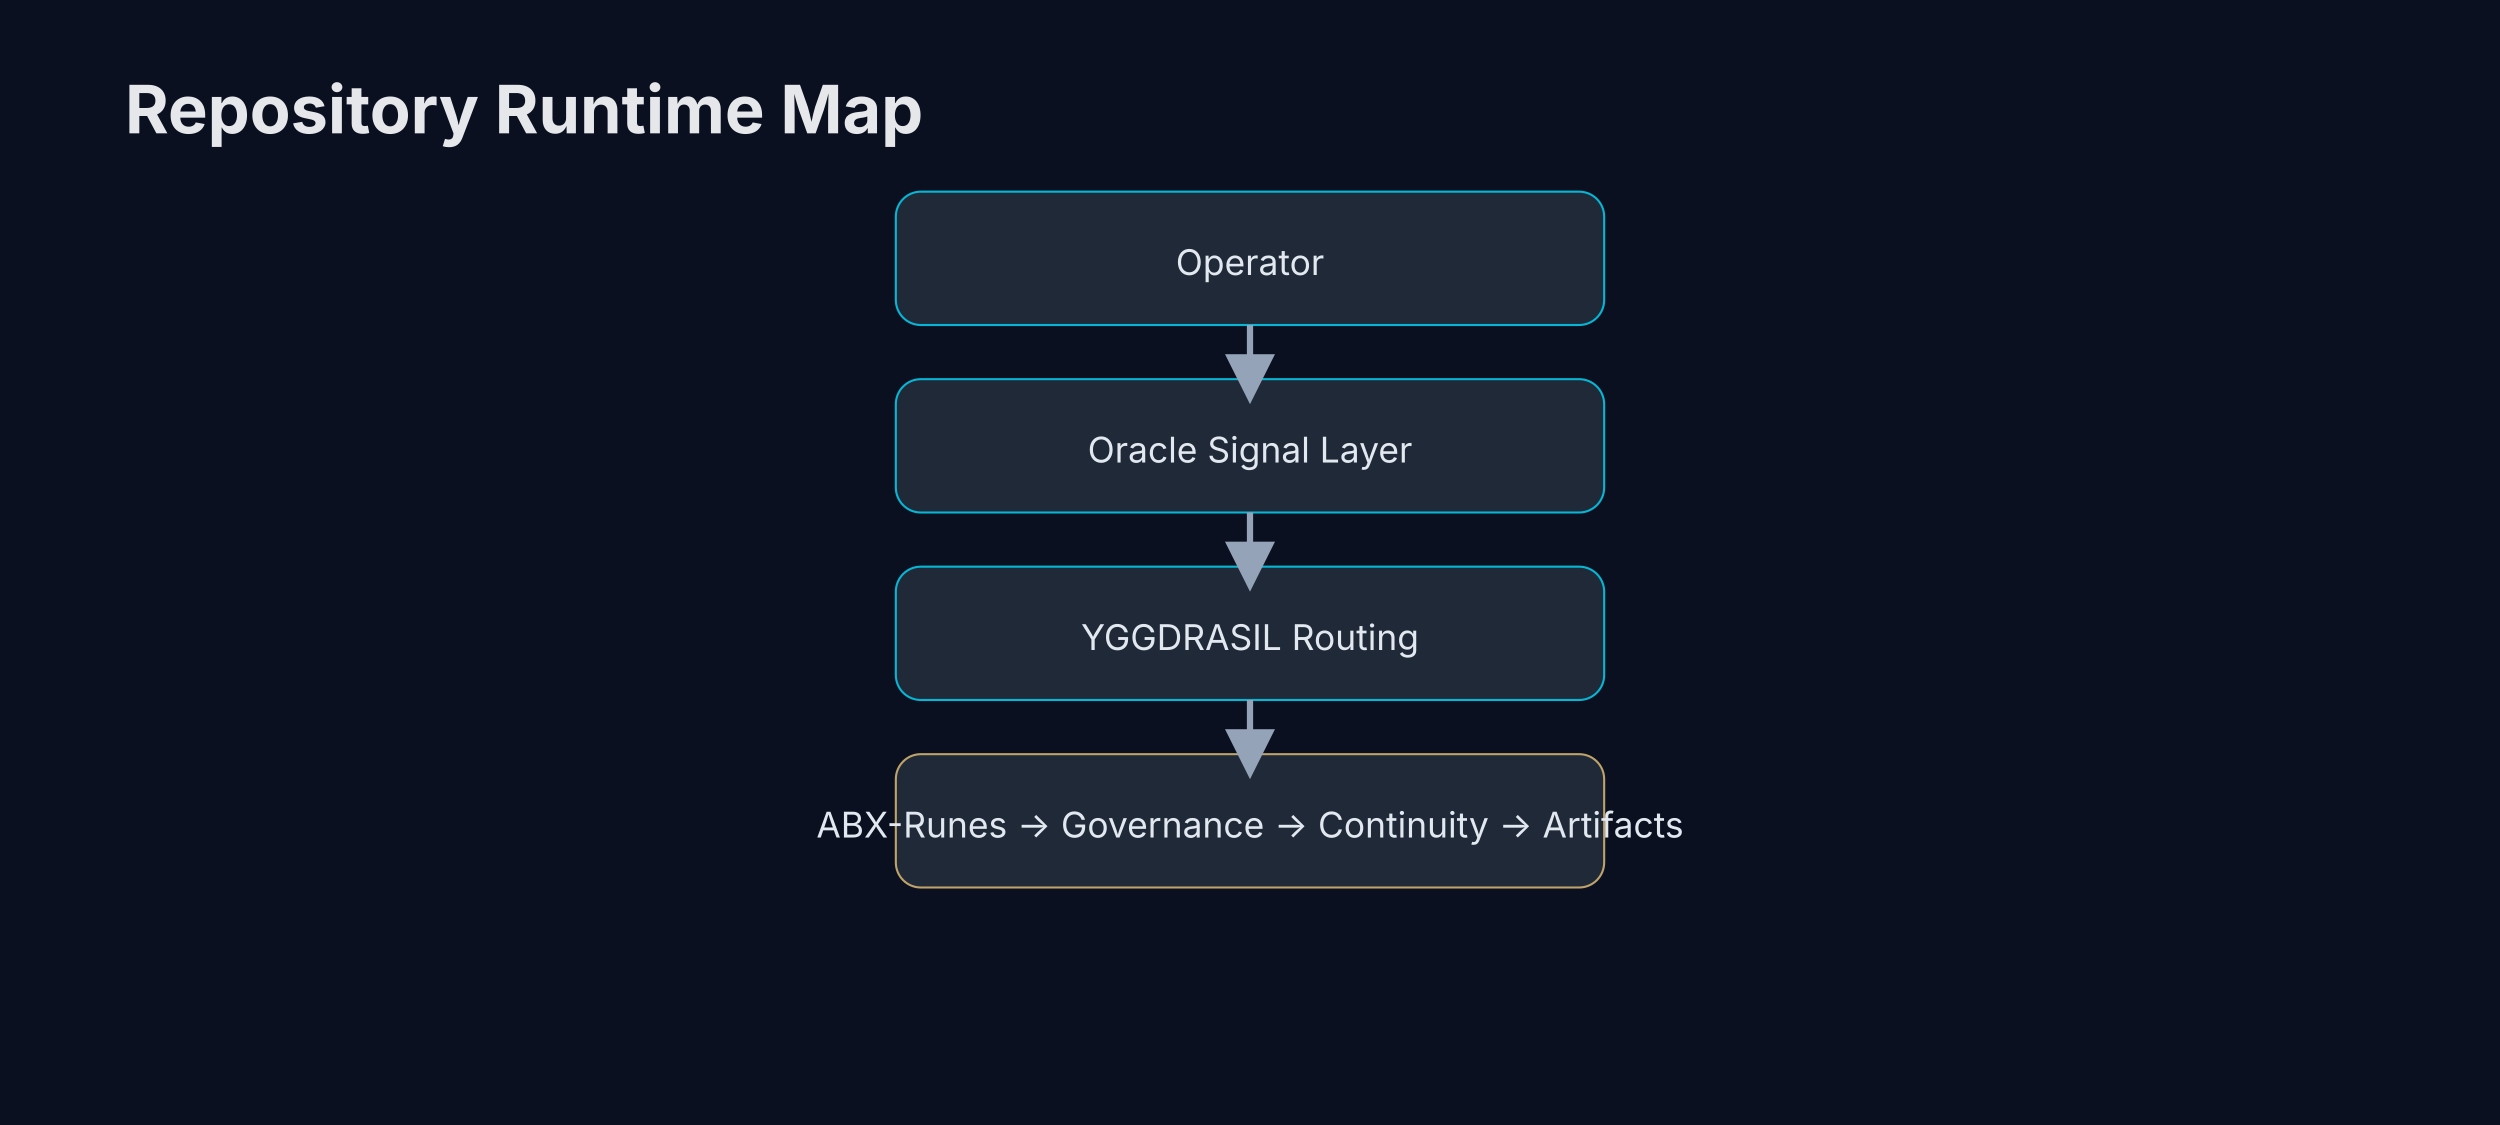
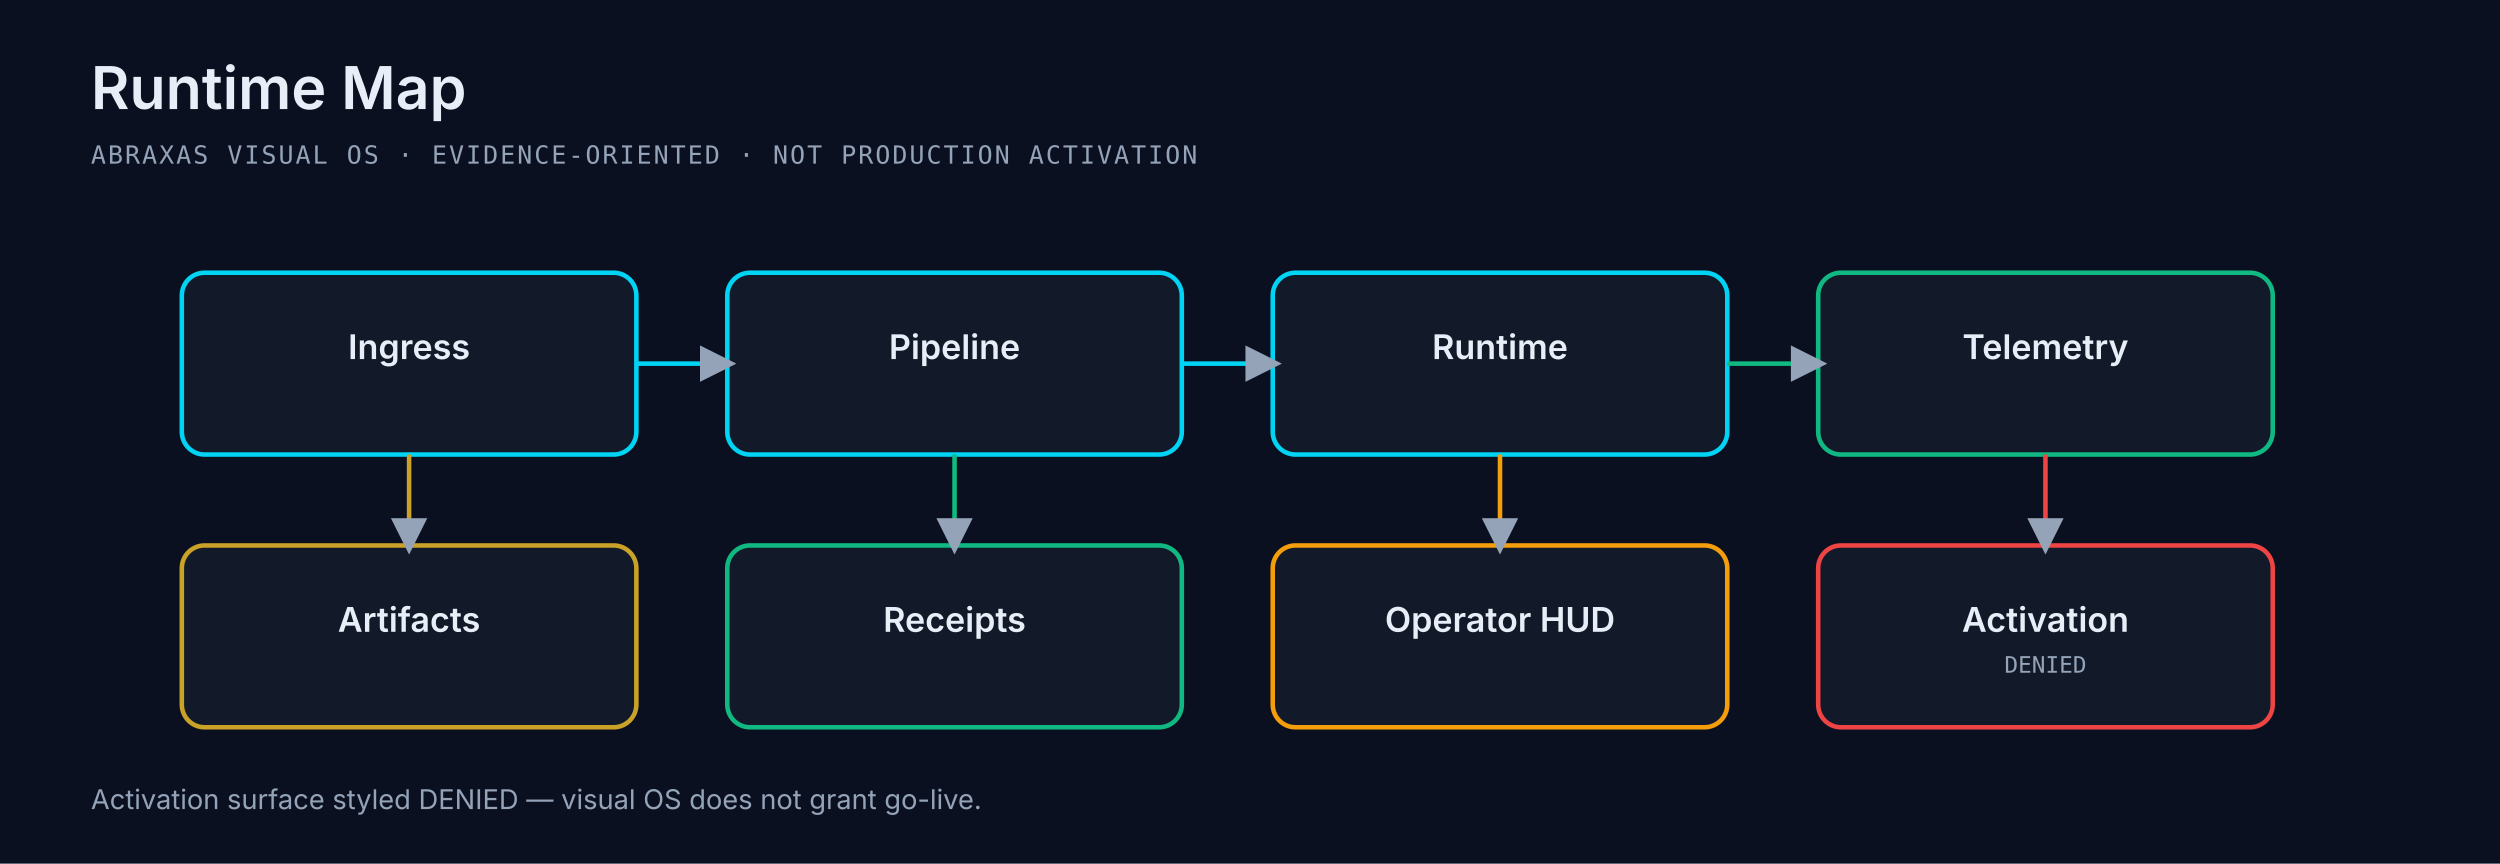
- <svg xmlns="http://www.w3.org/2000/svg" width="1200" height="540" viewBox="0 0 1200 540">
-   <rect width="1200" height="540" fill="#0B1020" />
-   <text x="60" y="64" fill="#E5E7EB" font-family="Inter,Segoe UI,Arial" font-size="32" font-weight="700">Repository Runtime Map</text>
-   <g font-family="Inter,Segoe UI,Arial" fill="#E2E8F0" text-anchor="middle" font-size="17">
-     <rect x="430" y="92" width="340" height="64" rx="12" fill="#1F2937" stroke="#06B6D4" />
-     <text x="600" y="132">Operator</text>
-     <rect x="430" y="182" width="340" height="64" rx="12" fill="#1F2937" stroke="#06B6D4" />
-     <text x="600" y="222">Oracle Signal Layer</text>
-     <rect x="430" y="272" width="340" height="64" rx="12" fill="#1F2937" stroke="#06B6D4" />
-     <text x="600" y="312">YGGDRASIL Routing</text>
-     <rect x="430" y="362" width="340" height="64" rx="12" fill="#1F2937" stroke="#BFA36A" />
-     <text x="600" y="402">ABX-Runes → Governance → Continuity → Artifacts</text>
-   </g>
-   <g stroke="#94A3B8" stroke-width="3" fill="none" marker-end="url(#arrow)">
-     <line x1="600" y1="156" x2="600" y2="182" />
-     <line x1="600" y1="246" x2="600" y2="272" />
-     <line x1="600" y1="336" x2="600" y2="362" />
-   </g>
+ <svg xmlns="http://www.w3.org/2000/svg" width="1100" height="380" viewBox="0 0 1100 380" role="img" aria-label="Runtime Map">
+   <rect width="1100" height="380" fill="#0B1020" />
  <defs>
-     <marker id="arrow" markerWidth="8" markerHeight="8" refX="4" refY="4" orient="auto">
+     <marker id="arrow" markerWidth="8" markerHeight="8" refX="6" refY="4" orient="auto">
      <path d="M0,0 L8,4 L0,8 Z" fill="#94A3B8" />
    </marker>
  </defs>
+   <text x="40" y="48" fill="#E8EEF7" font-family="IBM Plex Sans, Inter, system-ui, sans-serif" font-size="26" font-weight="600">Runtime Map</text>
+   <text x="40" y="72" fill="#94A3B8" font-family="IBM Plex Mono, monospace" font-size="11" letter-spacing="0.08em">ABRAXAS VISUAL OS · EVIDENCE-ORIENTED · NOT PRODUCTION ACTIVATION</text>
+   <rect x="80" y="120" width="200" height="80" rx="10" fill="#121A2A" stroke="#00D4F5" stroke-width="2" />
+   <text x="180.0" y="158.0" fill="#E8EEF7" text-anchor="middle" font-family="IBM Plex Sans, Inter, system-ui, sans-serif" font-size="15" font-weight="600">Ingress</text>
+   <rect x="320" y="120" width="200" height="80" rx="10" fill="#121A2A" stroke="#00D4F5" stroke-width="2" />
+   <text x="420.0" y="158.0" fill="#E8EEF7" text-anchor="middle" font-family="IBM Plex Sans, Inter, system-ui, sans-serif" font-size="15" font-weight="600">Pipeline</text>
+   <rect x="560" y="120" width="200" height="80" rx="10" fill="#121A2A" stroke="#00D4F5" stroke-width="2" />
+   <text x="660.0" y="158.0" fill="#E8EEF7" text-anchor="middle" font-family="IBM Plex Sans, Inter, system-ui, sans-serif" font-size="15" font-weight="600">Runtime</text>
+   <rect x="800" y="120" width="200" height="80" rx="10" fill="#121A2A" stroke="#10B981" stroke-width="2" />
+   <text x="900.0" y="158.0" fill="#E8EEF7" text-anchor="middle" font-family="IBM Plex Sans, Inter, system-ui, sans-serif" font-size="15" font-weight="600">Telemetry</text>
+   <line x1="280" y1="160" x2="320" y2="160" stroke="#00D4F5" stroke-width="2" marker-end="url(#arrow)" />
+   <line x1="520" y1="160" x2="560" y2="160" stroke="#00D4F5" stroke-width="2" marker-end="url(#arrow)" />
+   <line x1="760" y1="160" x2="800" y2="160" stroke="#10B981" stroke-width="2" marker-end="url(#arrow)" />
+   <rect x="80" y="240" width="200" height="80" rx="10" fill="#121A2A" stroke="#C9A227" stroke-width="2" />
+   <text x="180.0" y="278.0" fill="#E8EEF7" text-anchor="middle" font-family="IBM Plex Sans, Inter, system-ui, sans-serif" font-size="15" font-weight="600">Artifacts</text>
+   <rect x="320" y="240" width="200" height="80" rx="10" fill="#121A2A" stroke="#10B981" stroke-width="2" />
+   <text x="420.0" y="278.0" fill="#E8EEF7" text-anchor="middle" font-family="IBM Plex Sans, Inter, system-ui, sans-serif" font-size="15" font-weight="600">Receipts</text>
+   <rect x="560" y="240" width="200" height="80" rx="10" fill="#121A2A" stroke="#F59E0B" stroke-width="2" />
+   <text x="660.0" y="278.0" fill="#E8EEF7" text-anchor="middle" font-family="IBM Plex Sans, Inter, system-ui, sans-serif" font-size="15" font-weight="600">Operator HUD</text>
+   <rect x="800" y="240" width="200" height="80" rx="10" fill="#121A2A" stroke="#EF4444" stroke-width="2" />
+   <text x="900.0" y="278.0" fill="#E8EEF7" text-anchor="middle" font-family="IBM Plex Sans, Inter, system-ui, sans-serif" font-size="15" font-weight="600">Activation</text>
+   <text x="900.0" y="296.0" fill="#94A3B8" text-anchor="middle" font-family="IBM Plex Mono, monospace" font-size="10">DENIED</text>
+   <line x1="180" y1="200" x2="180" y2="240" stroke="#C9A227" stroke-width="2" marker-end="url(#arrow)" />
+   <line x1="420" y1="200" x2="420" y2="240" stroke="#10B981" stroke-width="2" marker-end="url(#arrow)" />
+   <line x1="660" y1="200" x2="660" y2="240" stroke="#F59E0B" stroke-width="2" marker-end="url(#arrow)" />
+   <line x1="900" y1="200" x2="900" y2="240" stroke="#EF4444" stroke-width="2" marker-end="url(#arrow)" />
+   <text x="40" y="356" fill="#94A3B8" font-family="IBM Plex Sans, Inter, system-ui, sans-serif" font-size="12">Activation surface styled DENIED — visual OS does not grant go-live.</text>
</svg>
